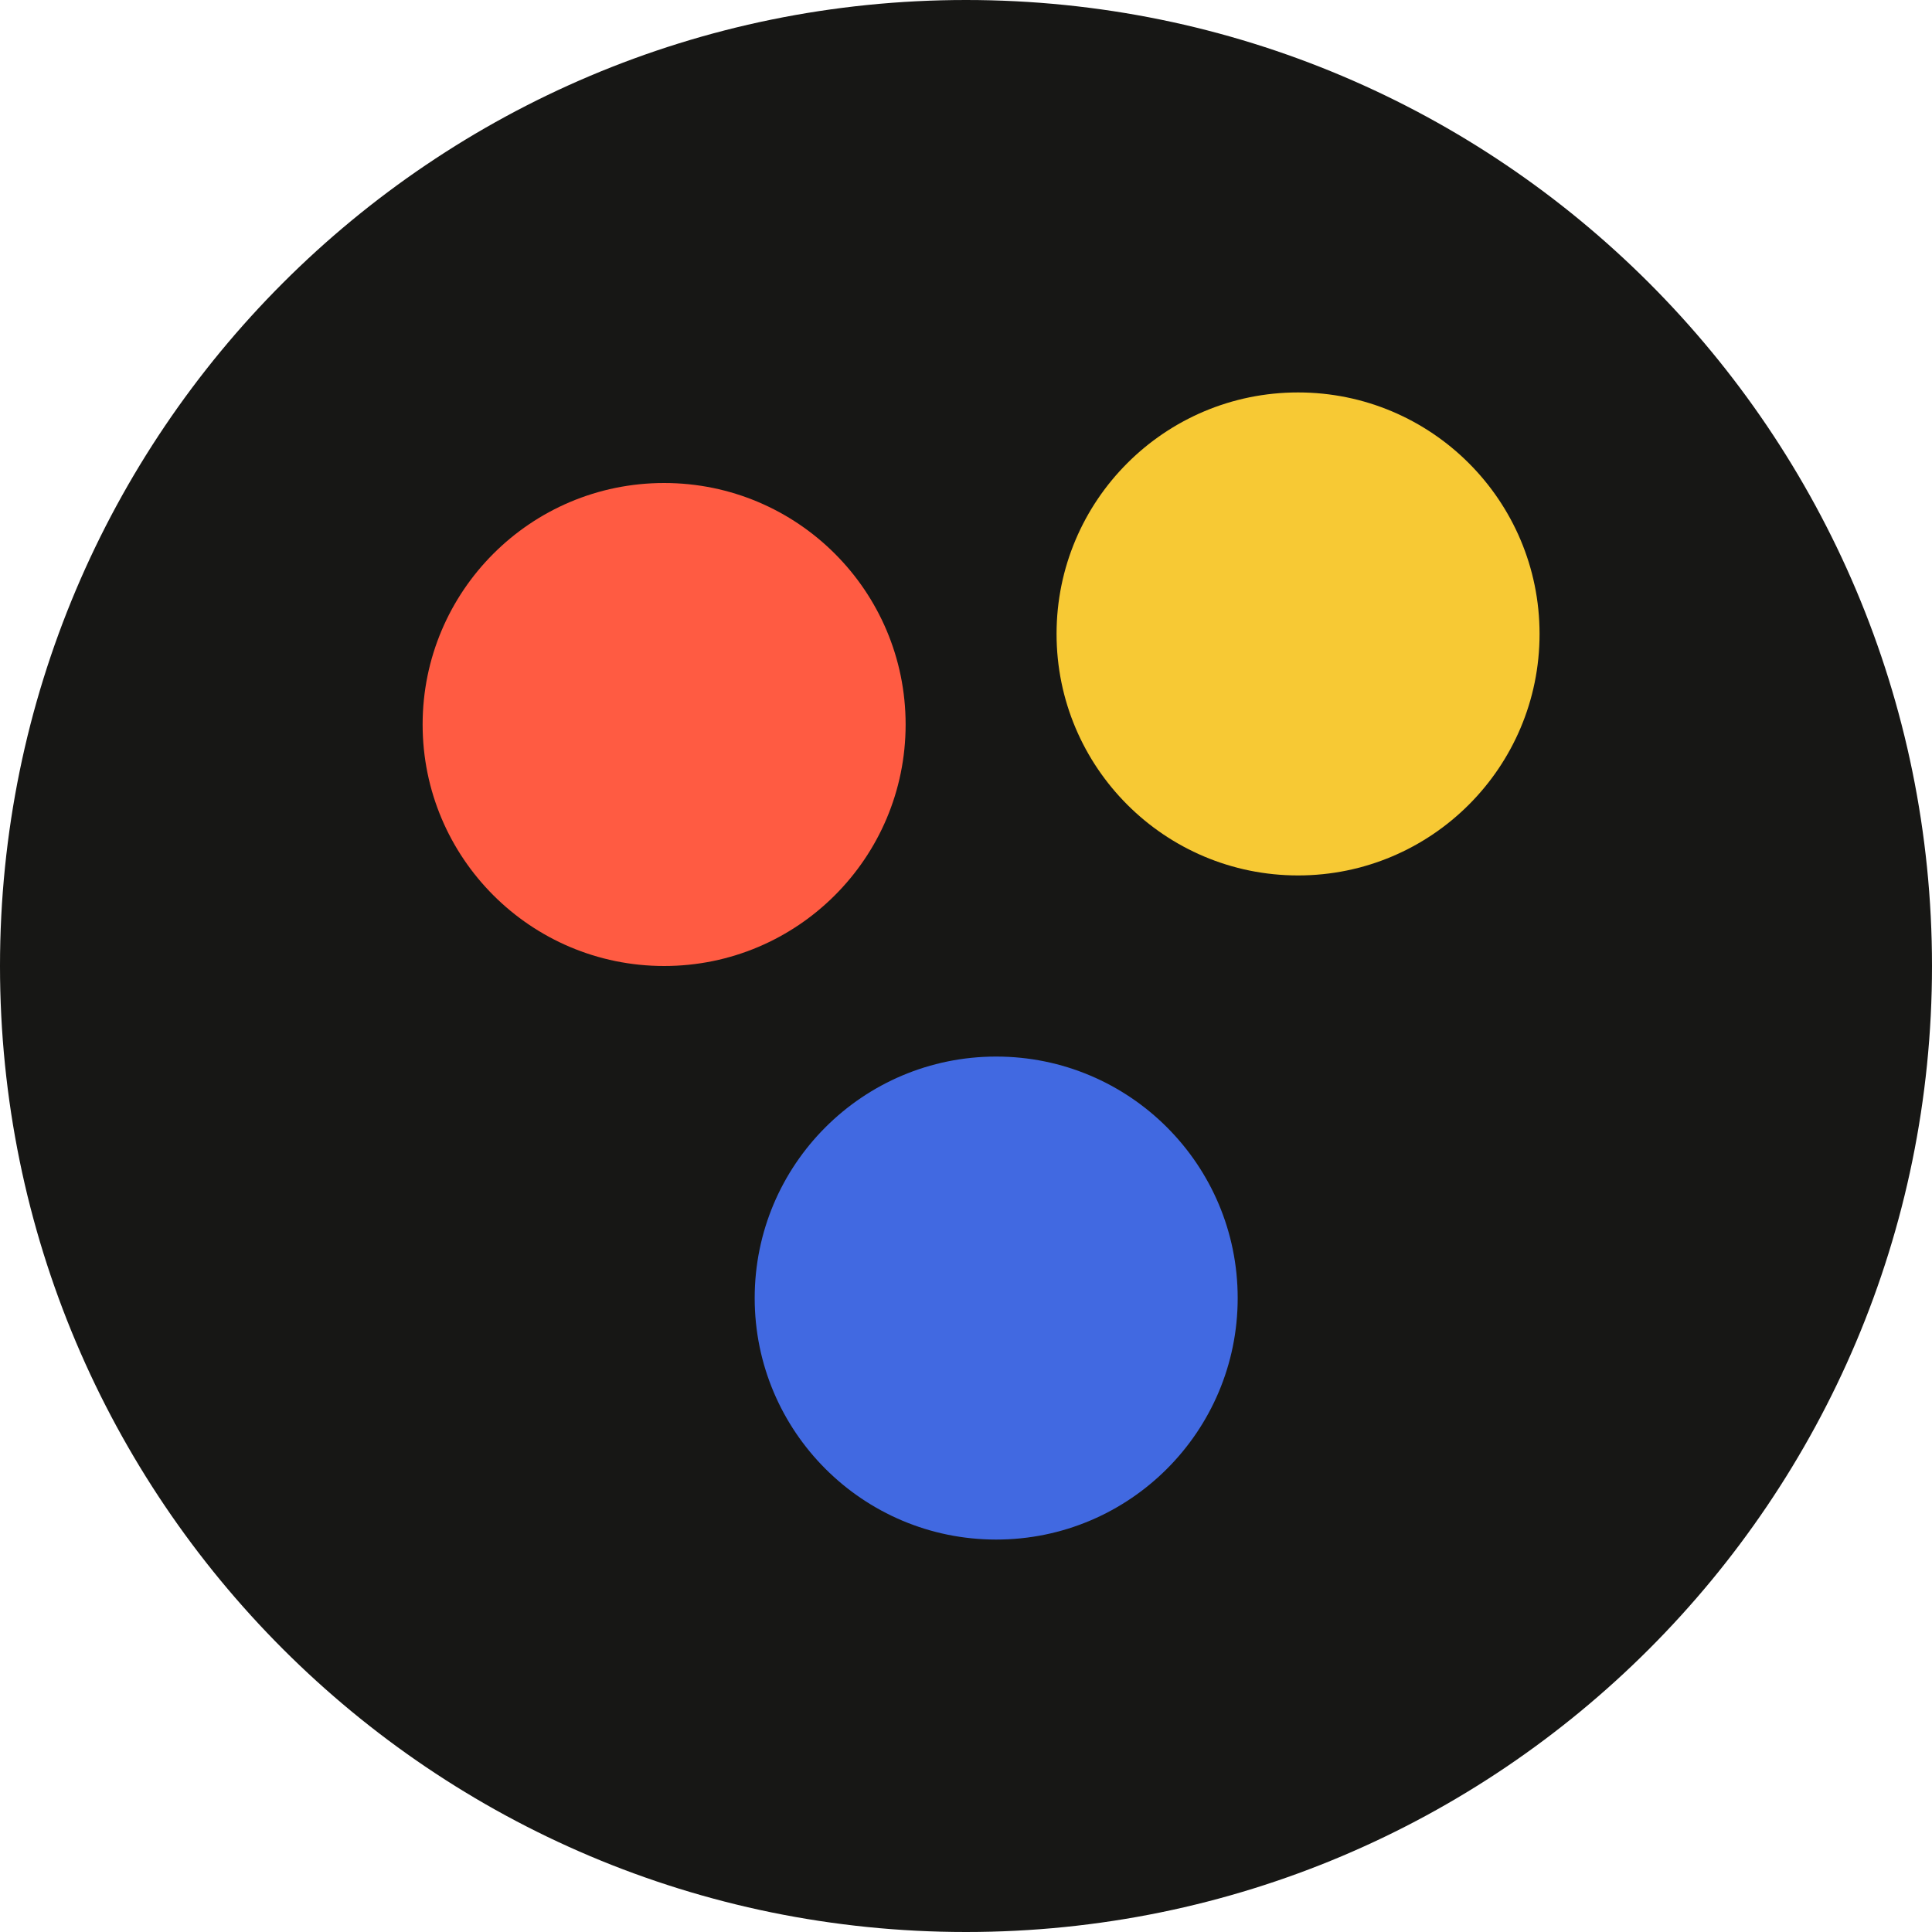
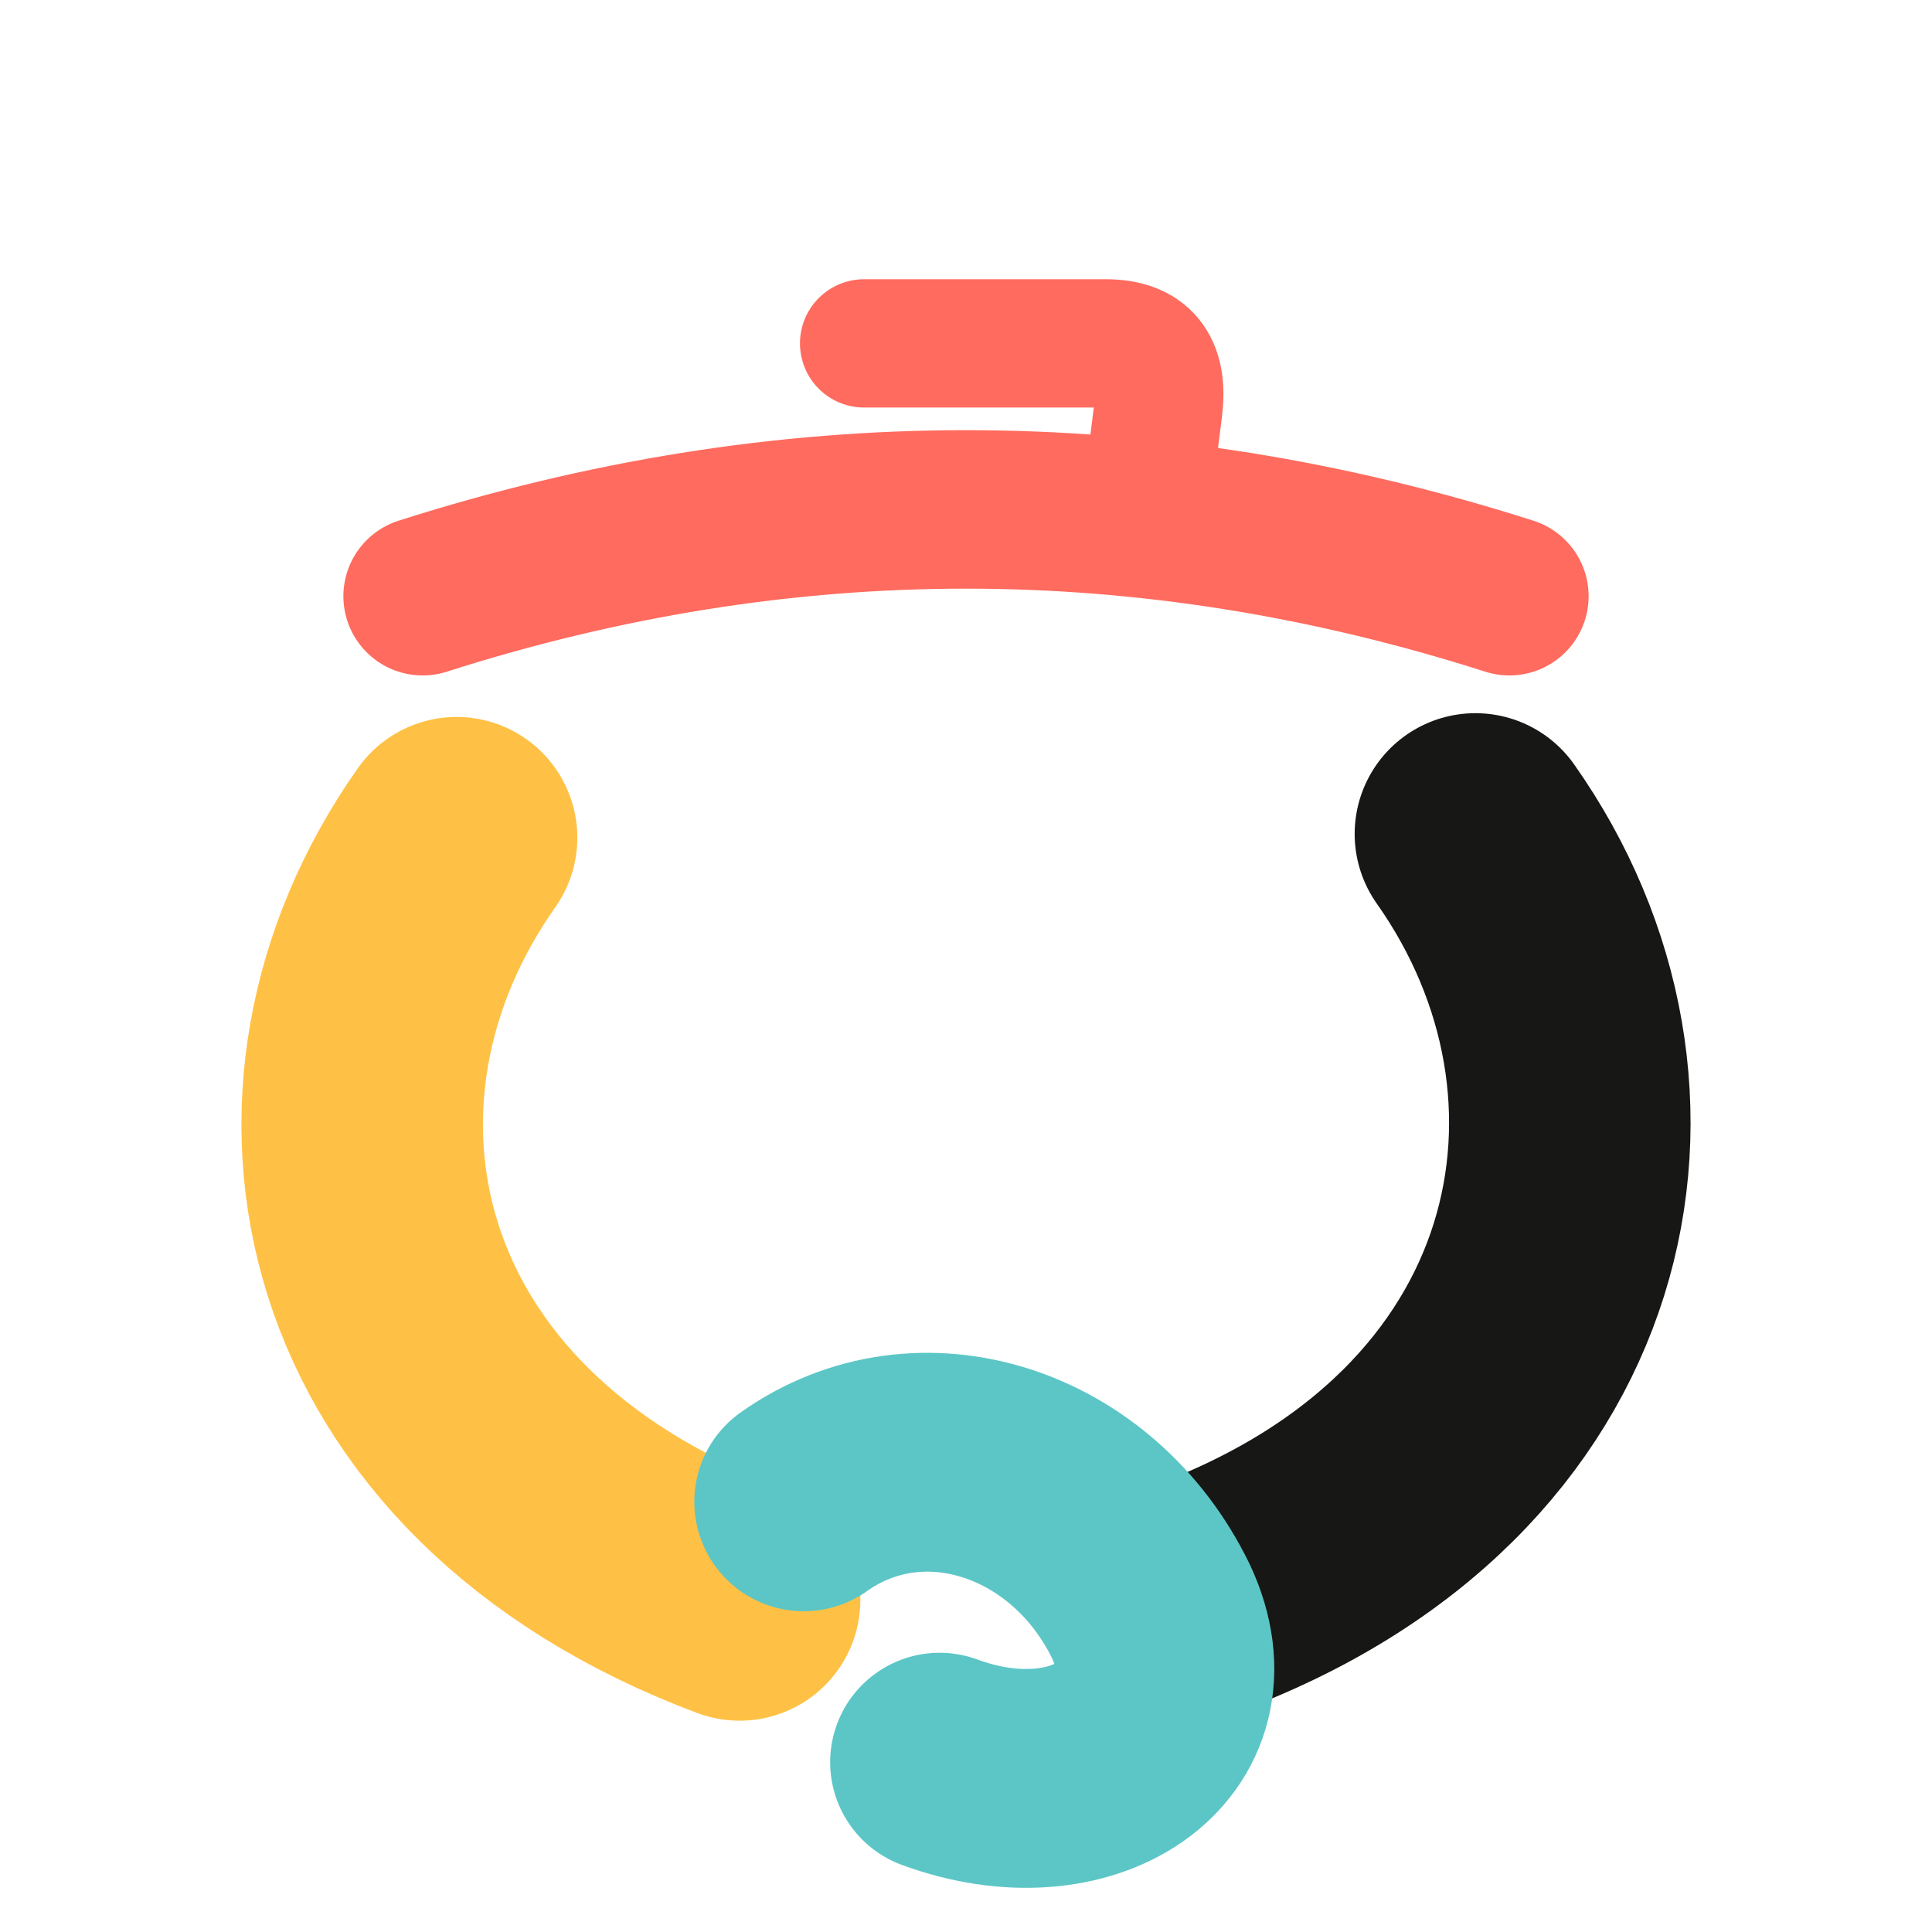
- <svg xmlns="http://www.w3.org/2000/svg" viewBox="0 0 64 64">
-   <rect width="64" height="64" rx="32" fill="#171715" />
-   <circle cx="22" cy="24" r="8" fill="#ff5b42" />
-   <circle cx="43" cy="21" r="8" fill="#f7c934" />
-   <circle cx="33" cy="43" r="8" fill="#4169e1" />
+ <svg xmlns="http://www.w3.org/2000/svg" viewBox="0 0 512 512" role="img" aria-label="Event Gumbo icon">
+   <g fill="none" stroke-linecap="round" stroke-linejoin="round">
+     <path d="M112 158 Q256 112 400 158" stroke="#FF6B5E" stroke-width="42" />
+     <path d="M229 91 H293 Q309 91 307 108 L304 132" stroke="#FF6B5E" stroke-width="34" />
+     <path d="M121 222 C73 290 92 385 196 424" stroke="#FFC145" stroke-width="64" />
+     <path d="M391 221 C439 289 420 386 316 424" stroke="#171715" stroke-width="64" />
+     <path d="M213 398 C244 376 287 390 305 427 C320 459 287 481 249 467" stroke="#5CC6C6" stroke-width="58" />
+   </g>
</svg>
